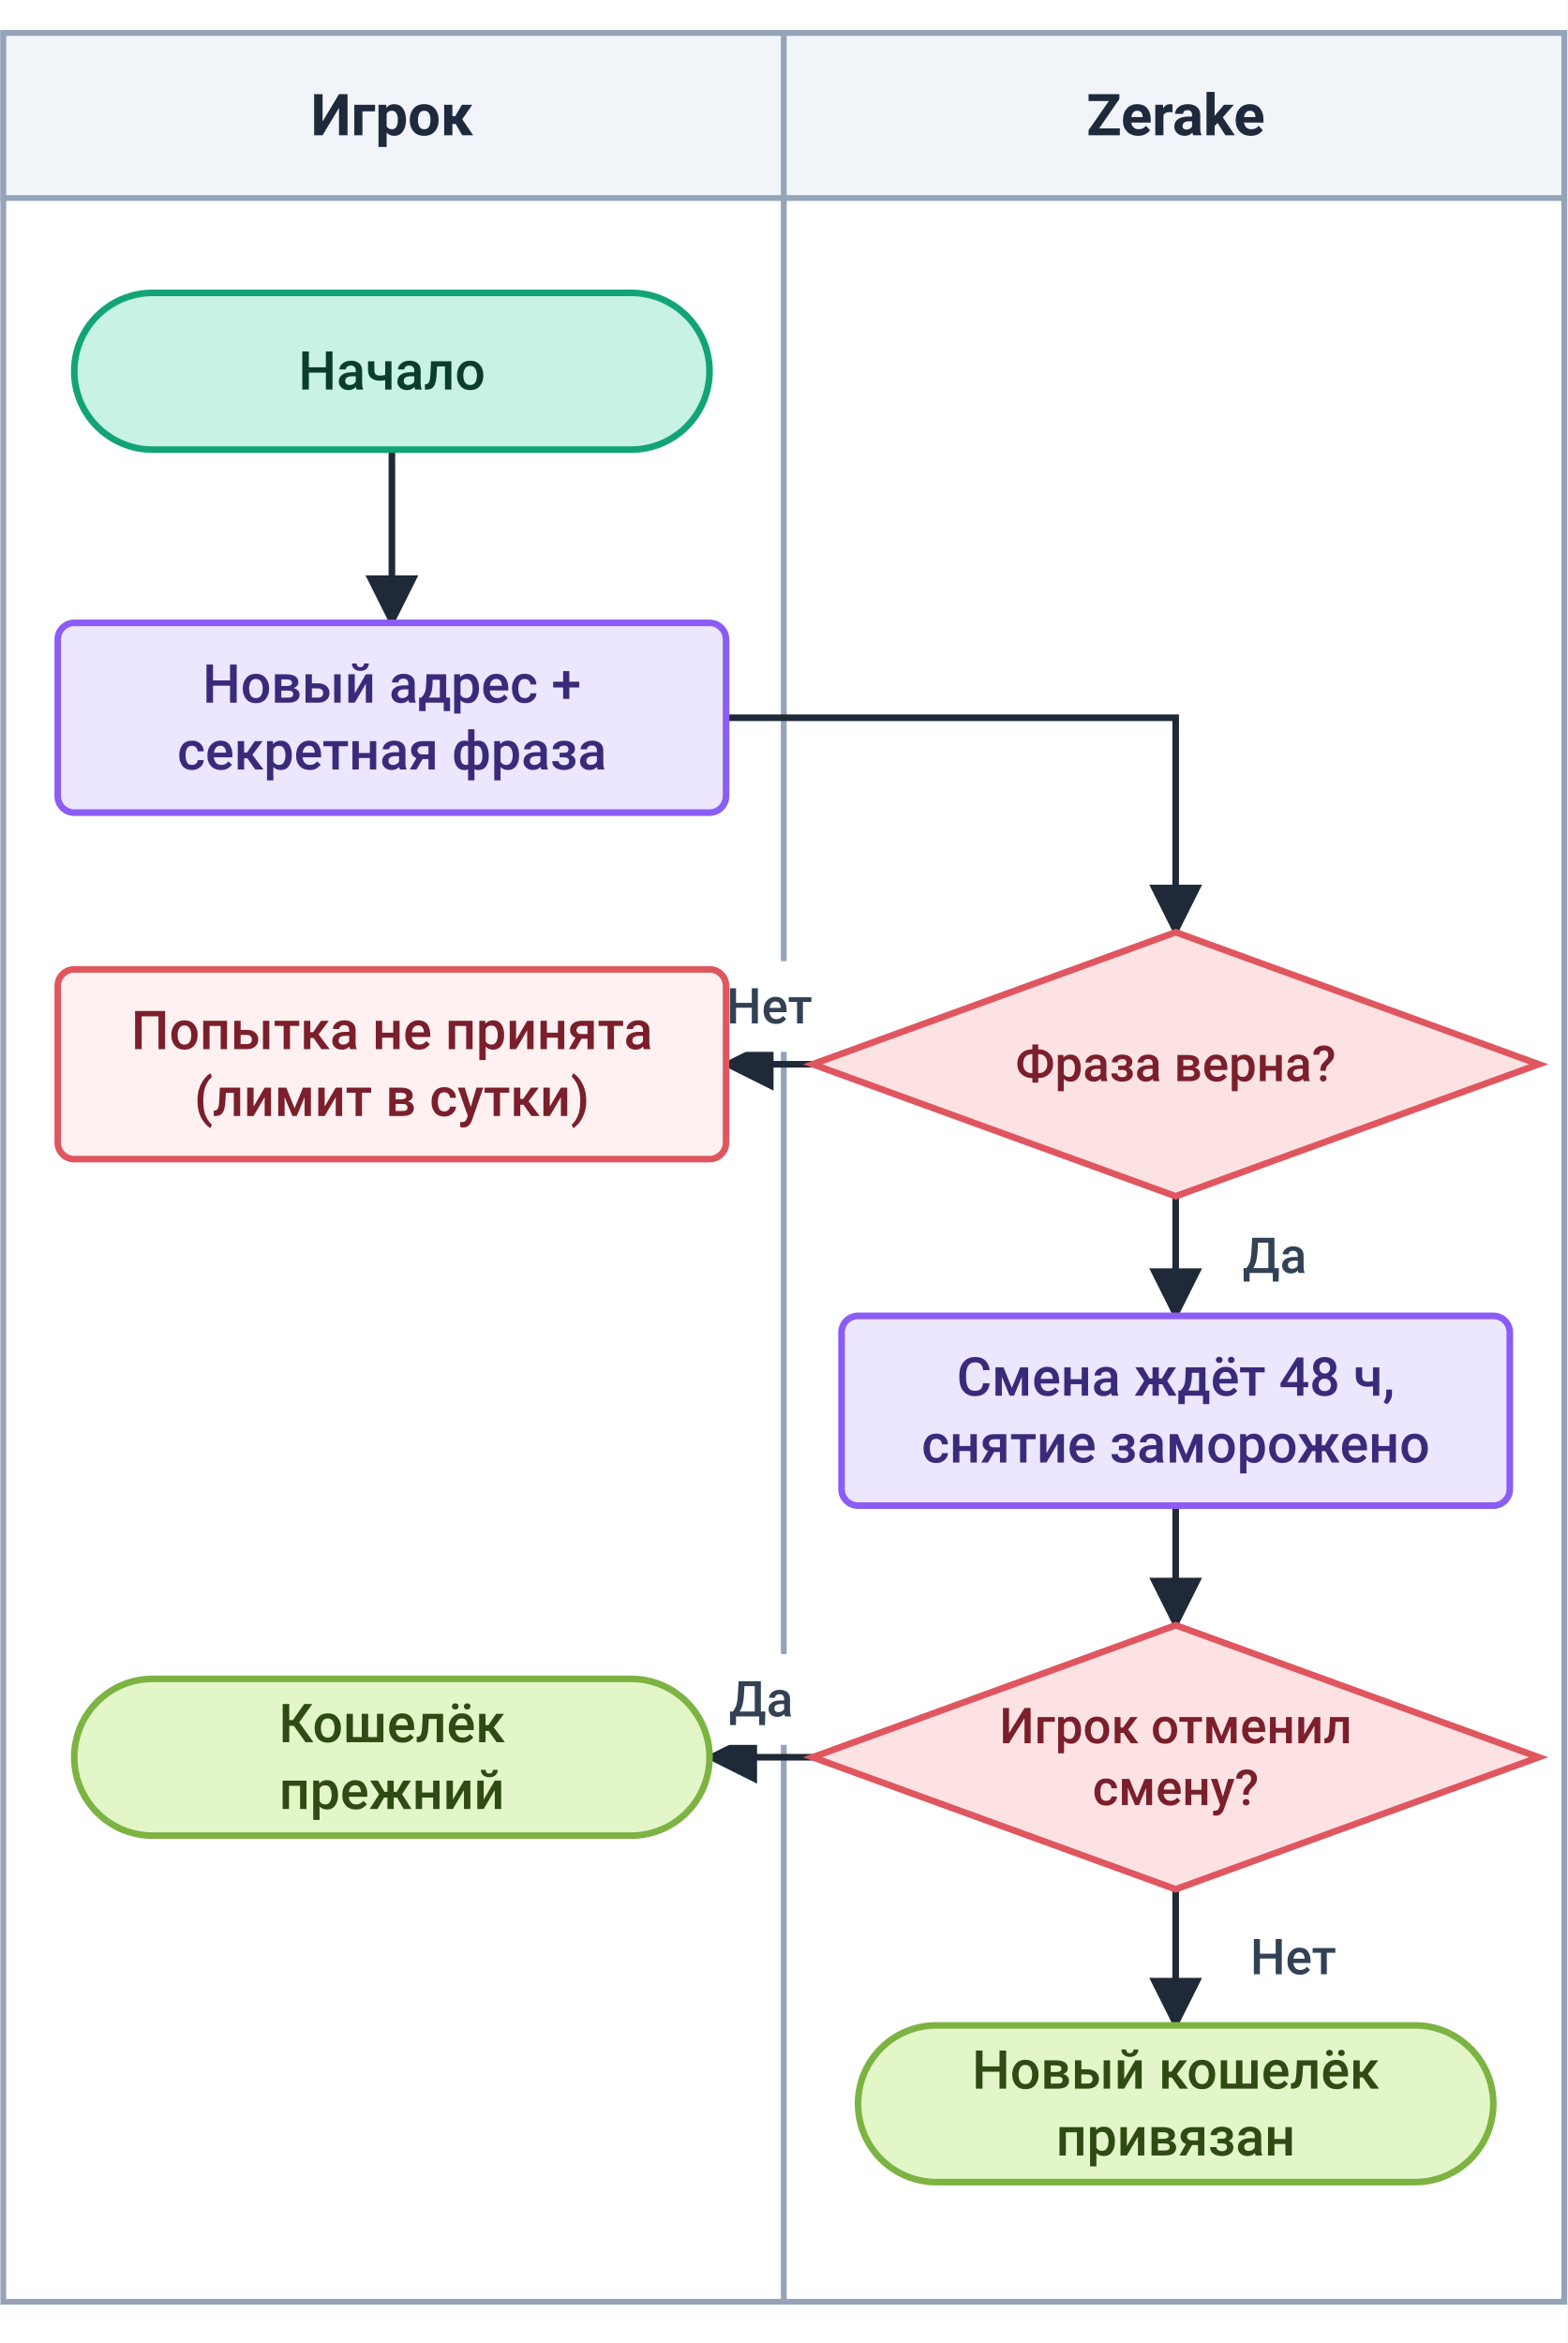
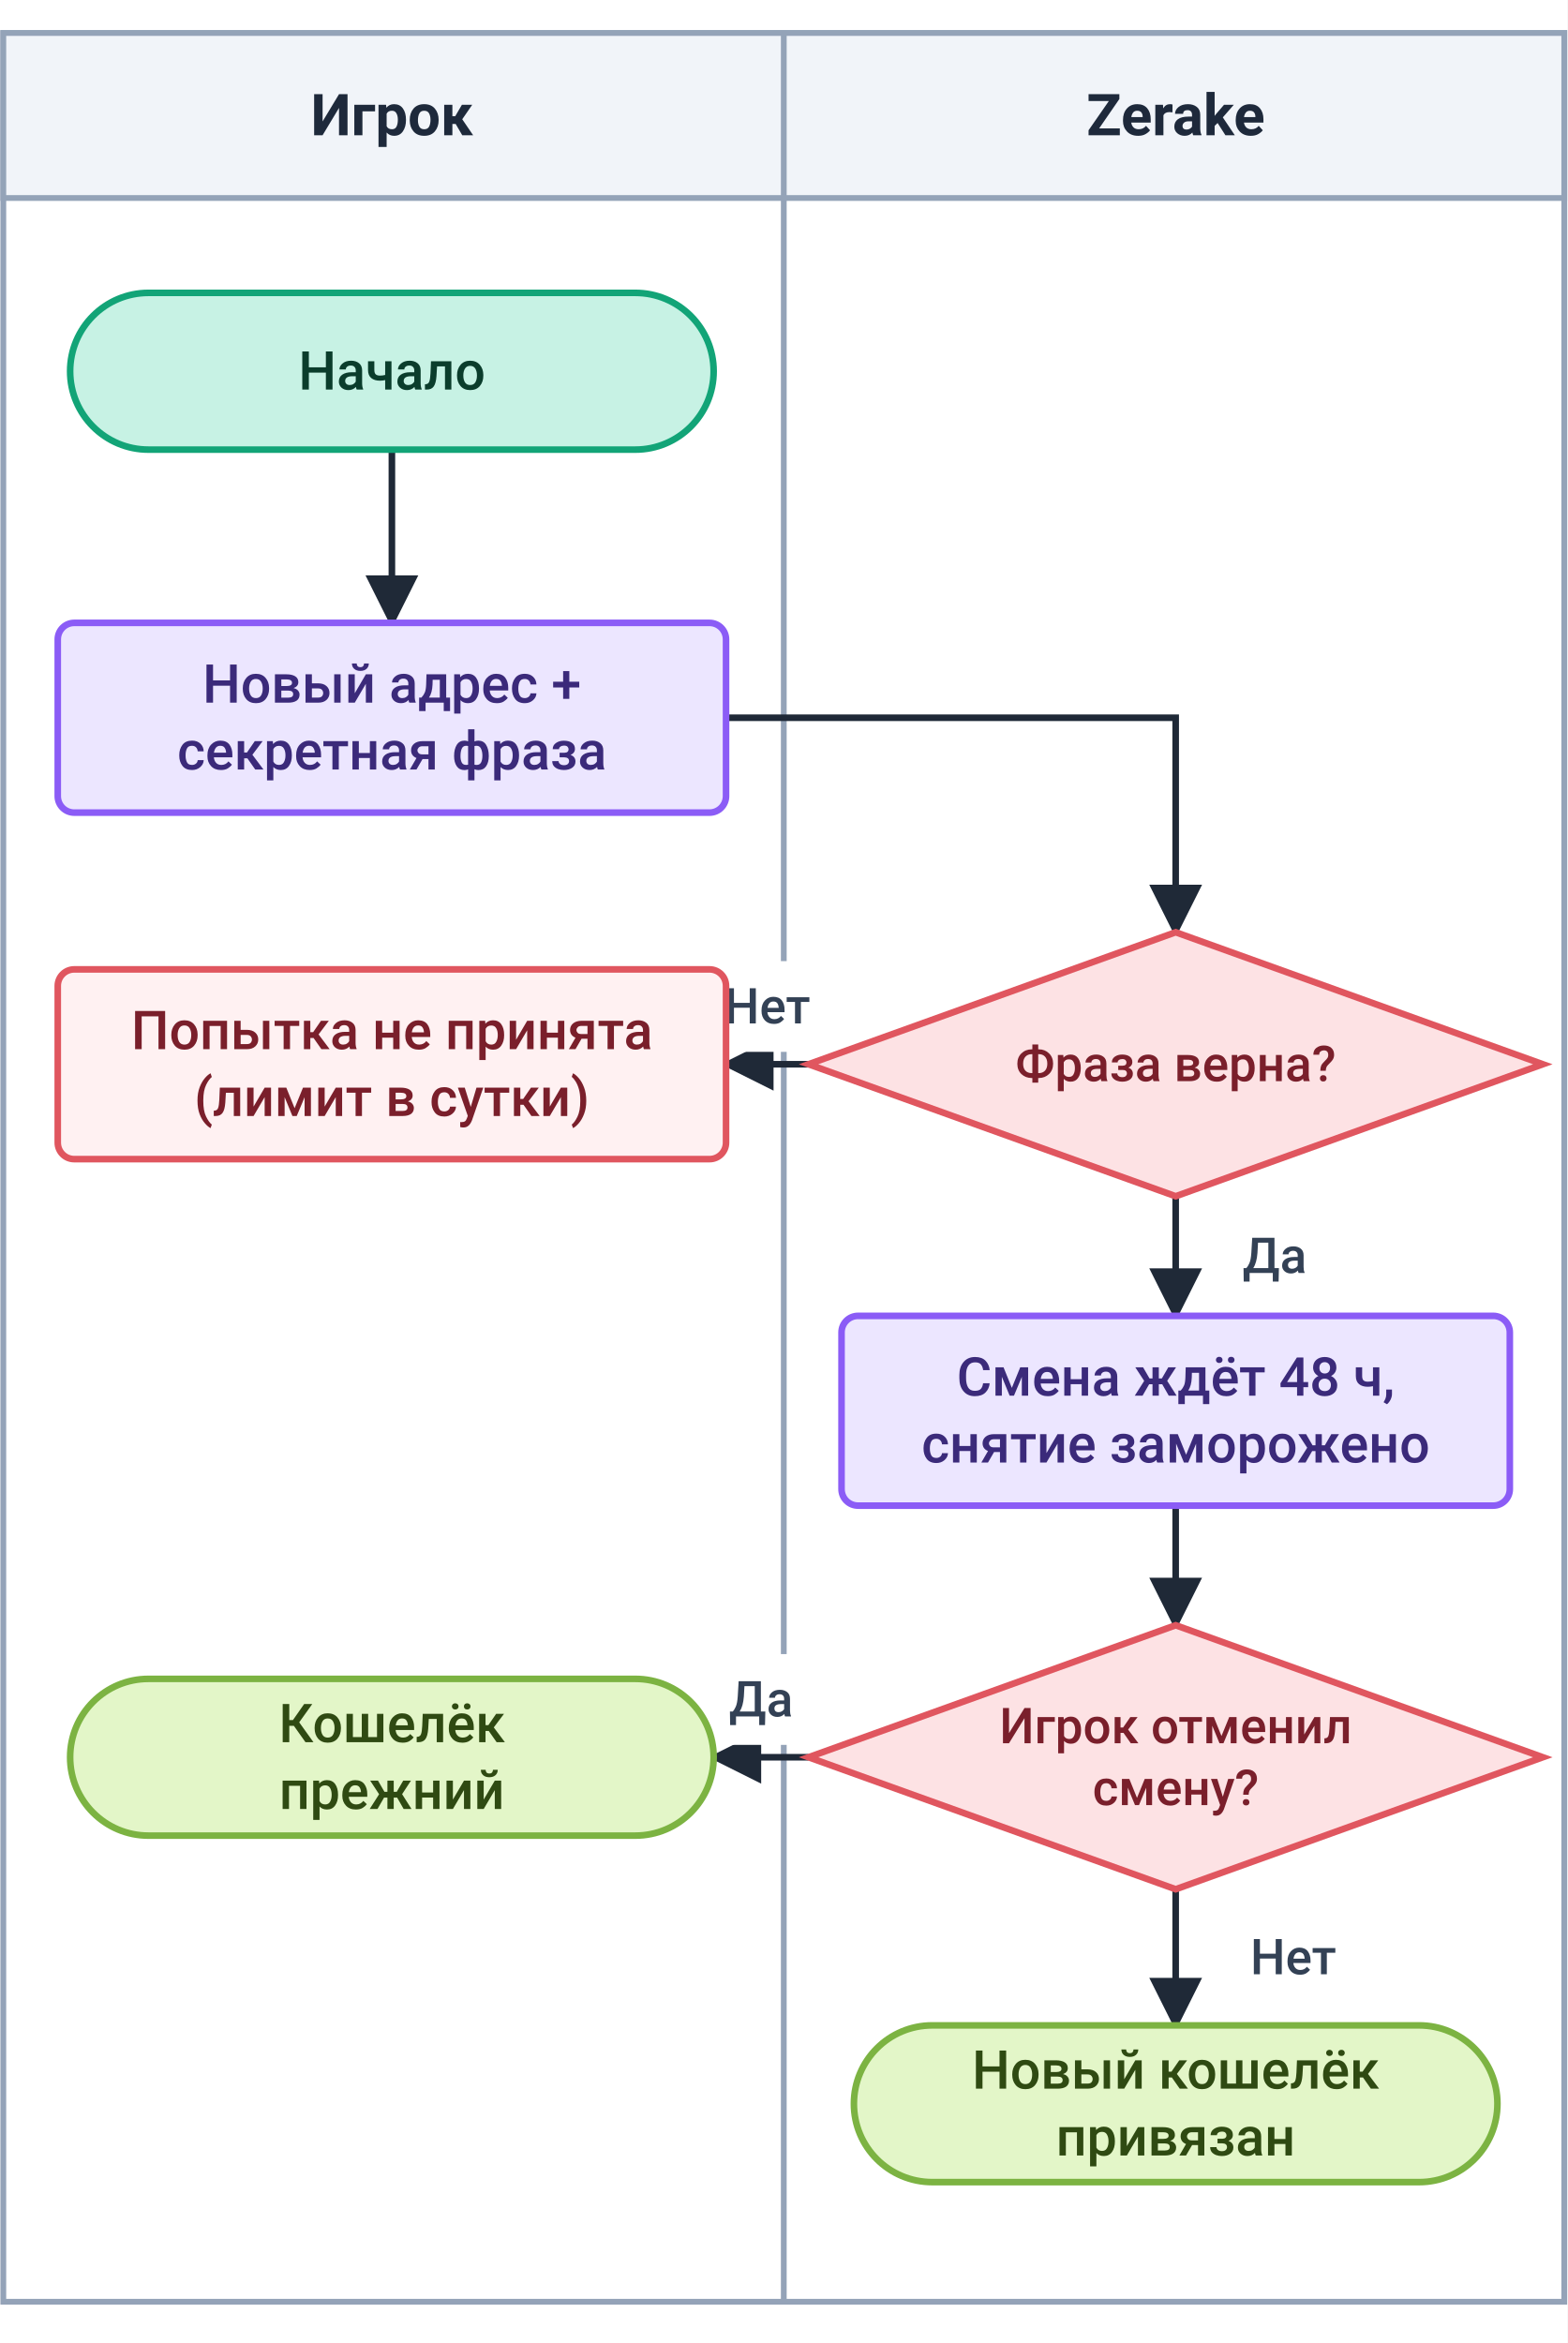
<svg xmlns="http://www.w3.org/2000/svg" viewBox="0 0 380 568" width="380" height="568" font-family="Segoe UI, -apple-system, Roboto, Helvetica, Arial, sans-serif">
  <defs>
    <marker id="arr" viewBox="0 0 10 10" refX="9" refY="5" markerWidth="8" markerHeight="8" orient="auto-start-reverse">
      <path d="M0,0 L10,5 L0,10 z" fill="#1f2937" />
    </marker>
  </defs>
  <rect width="380" height="568" fill="#ffffff" />
  <rect x="0.8" y="8" width="378.4" height="550" fill="#ffffff" stroke="#94a3b8" stroke-width="1.4" />
  <rect x="0.8" y="8" width="378.4" height="40" fill="#f1f4f9" stroke="#94a3b8" stroke-width="1.4" />
  <text x="95.0" y="28.0" text-anchor="middle" dominant-baseline="central" font-size="14" font-weight="600" fill="#1e293b">Игрок</text>
  <line x1="190" y1="8" x2="190" y2="558" stroke="#94a3b8" stroke-width="1.4" />
  <text x="285.0" y="28.0" text-anchor="middle" dominant-baseline="central" font-size="14" font-weight="600" fill="#1e293b">Zerake</text>
  <path d="M95.0,109.0 L95.0,151.0" fill="none" stroke="#1f2937" stroke-width="1.6" marker-end="url(#arr)" />
  <path d="M176.0,174.0 L285.0,174.0 L285.0,226.0" fill="none" stroke="#1f2937" stroke-width="1.6" marker-end="url(#arr)" />
-   <path d="M197.0,258.0 L176.0,258.0" fill="none" stroke="#1f2937" stroke-width="1.6" marker-end="url(#arr)" />
-   <rect x="166.0" y="233.0" width="41" height="22" rx="4" fill="#ffffff" />
-   <text x="186.5" y="244.0" text-anchor="middle" dominant-baseline="central" font-size="12" font-weight="500" fill="#334155">Нет</text>
+   <path d="M196.0,258.0 L176.0,258.0" fill="none" stroke="#1f2937" stroke-width="1.6" marker-end="url(#arr)" />
+   <rect x="165.5" y="233.0" width="41" height="22" rx="4" fill="#ffffff" />
+   <text x="186.0" y="244.0" text-anchor="middle" dominant-baseline="central" font-size="12" font-weight="500" fill="#334155">Нет</text>
  <path d="M285.0,290.0 L285.0,319.0" fill="none" stroke="#1f2937" stroke-width="1.6" marker-end="url(#arr)" />
  <rect x="293.0" y="293.5" width="32" height="22" rx="4" fill="#ffffff" />
  <text x="309.0" y="304.5" text-anchor="middle" dominant-baseline="central" font-size="12" font-weight="500" fill="#334155">Да</text>
  <path d="M285.0,365.0 L285.0,394.0" fill="none" stroke="#1f2937" stroke-width="1.6" marker-end="url(#arr)" />
-   <path d="M197.0,426.0 L172.0,426.0" fill="none" stroke="#1f2937" stroke-width="1.6" marker-end="url(#arr)" />
+   <path d="M196.0,426.0 L173.0,426.0" fill="none" stroke="#1f2937" stroke-width="1.6" marker-end="url(#arr)" />
  <rect x="168.5" y="401.0" width="32" height="22" rx="4" fill="#ffffff" />
  <text x="184.5" y="412.0" text-anchor="middle" dominant-baseline="central" font-size="12" font-weight="500" fill="#334155">Да</text>
  <path d="M285.0,458.0 L285.0,491.0" fill="none" stroke="#1f2937" stroke-width="1.6" marker-end="url(#arr)" />
  <rect x="293.0" y="463.5" width="41" height="22" rx="4" fill="#ffffff" />
  <text x="313.5" y="474.5" text-anchor="middle" dominant-baseline="central" font-size="12" font-weight="500" fill="#334155">Нет</text>
-   <rect x="18.0" y="71.0" width="154" height="38" rx="19.0" fill="#c7f2e4" stroke="#12a477" stroke-width="1.6" />
+   <rect x="17.0" y="71.0" width="156" height="38" rx="19.0" fill="#c7f2e4" stroke="#12a477" stroke-width="1.6" />
  <text x="95.0" y="90.0" text-anchor="middle" dominant-baseline="central" font-size="13" font-weight="500" fill="#0b3d2c">Начало</text>
  <rect x="14.0" y="151.0" width="162" height="46" rx="4" fill="#ece6ff" stroke="#8b5cf6" stroke-width="1.6" />
  <text x="95.0" y="165.9" text-anchor="middle" dominant-baseline="central" font-size="13" font-weight="500" fill="#3b2a7a">Новый адрес +</text>
  <text x="95.0" y="182.1" text-anchor="middle" dominant-baseline="central" font-size="13" font-weight="500" fill="#3b2a7a">секретная фраза</text>
-   <polygon points="285.0,226.0 373.0,258.0 285.0,290.0 197.0,258.0" fill="#fde2e4" stroke="#e0565f" stroke-width="1.6" />
+   <polygon points="285.0,226.0 374.0,258.0 285.0,290.0 196.0,258.0" fill="#fde2e4" stroke="#e0565f" stroke-width="1.6" />
  <text x="285.0" y="258.0" text-anchor="middle" dominant-baseline="central" font-size="12" font-weight="500" fill="#7a1f2b">Фраза верна?</text>
  <rect x="14.0" y="235.0" width="162" height="46" rx="4" fill="#fff1f2" stroke="#e0565f" stroke-width="1.6" />
  <text x="95.0" y="249.9" text-anchor="middle" dominant-baseline="central" font-size="13" font-weight="500" fill="#7a1f2b">Попытка не принята</text>
  <text x="95.0" y="266.1" text-anchor="middle" dominant-baseline="central" font-size="13" font-weight="500" fill="#7a1f2b">(лимит в сутки)</text>
  <rect x="204.0" y="319.0" width="162" height="46" rx="4" fill="#ece6ff" stroke="#8b5cf6" stroke-width="1.6" />
  <text x="285.0" y="333.9" text-anchor="middle" dominant-baseline="central" font-size="13" font-weight="500" fill="#3b2a7a">Смена ждёт 48 ч,</text>
  <text x="285.0" y="350.1" text-anchor="middle" dominant-baseline="central" font-size="13" font-weight="500" fill="#3b2a7a">снятие заморожено</text>
-   <polygon points="285.0,394.0 373.0,426.0 285.0,458.0 197.0,426.0" fill="#fde2e4" stroke="#e0565f" stroke-width="1.6" />
+   <polygon points="285.0,394.0 374.0,426.0 285.0,458.0 196.0,426.0" fill="#fde2e4" stroke="#e0565f" stroke-width="1.6" />
  <text x="285.0" y="418.5" text-anchor="middle" dominant-baseline="central" font-size="12" font-weight="500" fill="#7a1f2b">Игрок отменил</text>
  <text x="285.0" y="433.5" text-anchor="middle" dominant-baseline="central" font-size="12" font-weight="500" fill="#7a1f2b">смену?</text>
-   <rect x="18.0" y="407.0" width="154" height="38" rx="19.0" fill="#e3f6c8" stroke="#7cb342" stroke-width="1.6" />
+   <rect x="17.0" y="407.0" width="156" height="38" rx="19.0" fill="#e3f6c8" stroke="#7cb342" stroke-width="1.6" />
  <text x="95.0" y="417.9" text-anchor="middle" dominant-baseline="central" font-size="13" font-weight="500" fill="#2f4a12">Кошелёк</text>
  <text x="95.0" y="434.1" text-anchor="middle" dominant-baseline="central" font-size="13" font-weight="500" fill="#2f4a12">прежний</text>
-   <rect x="208.0" y="491.0" width="154" height="38" rx="19.0" fill="#e3f6c8" stroke="#7cb342" stroke-width="1.6" />
+   <rect x="207.0" y="491.0" width="156" height="38" rx="19.0" fill="#e3f6c8" stroke="#7cb342" stroke-width="1.6" />
  <text x="285.0" y="501.9" text-anchor="middle" dominant-baseline="central" font-size="13" font-weight="500" fill="#2f4a12">Новый кошелёк</text>
  <text x="285.0" y="518.1" text-anchor="middle" dominant-baseline="central" font-size="13" font-weight="500" fill="#2f4a12">привязан</text>
</svg>
